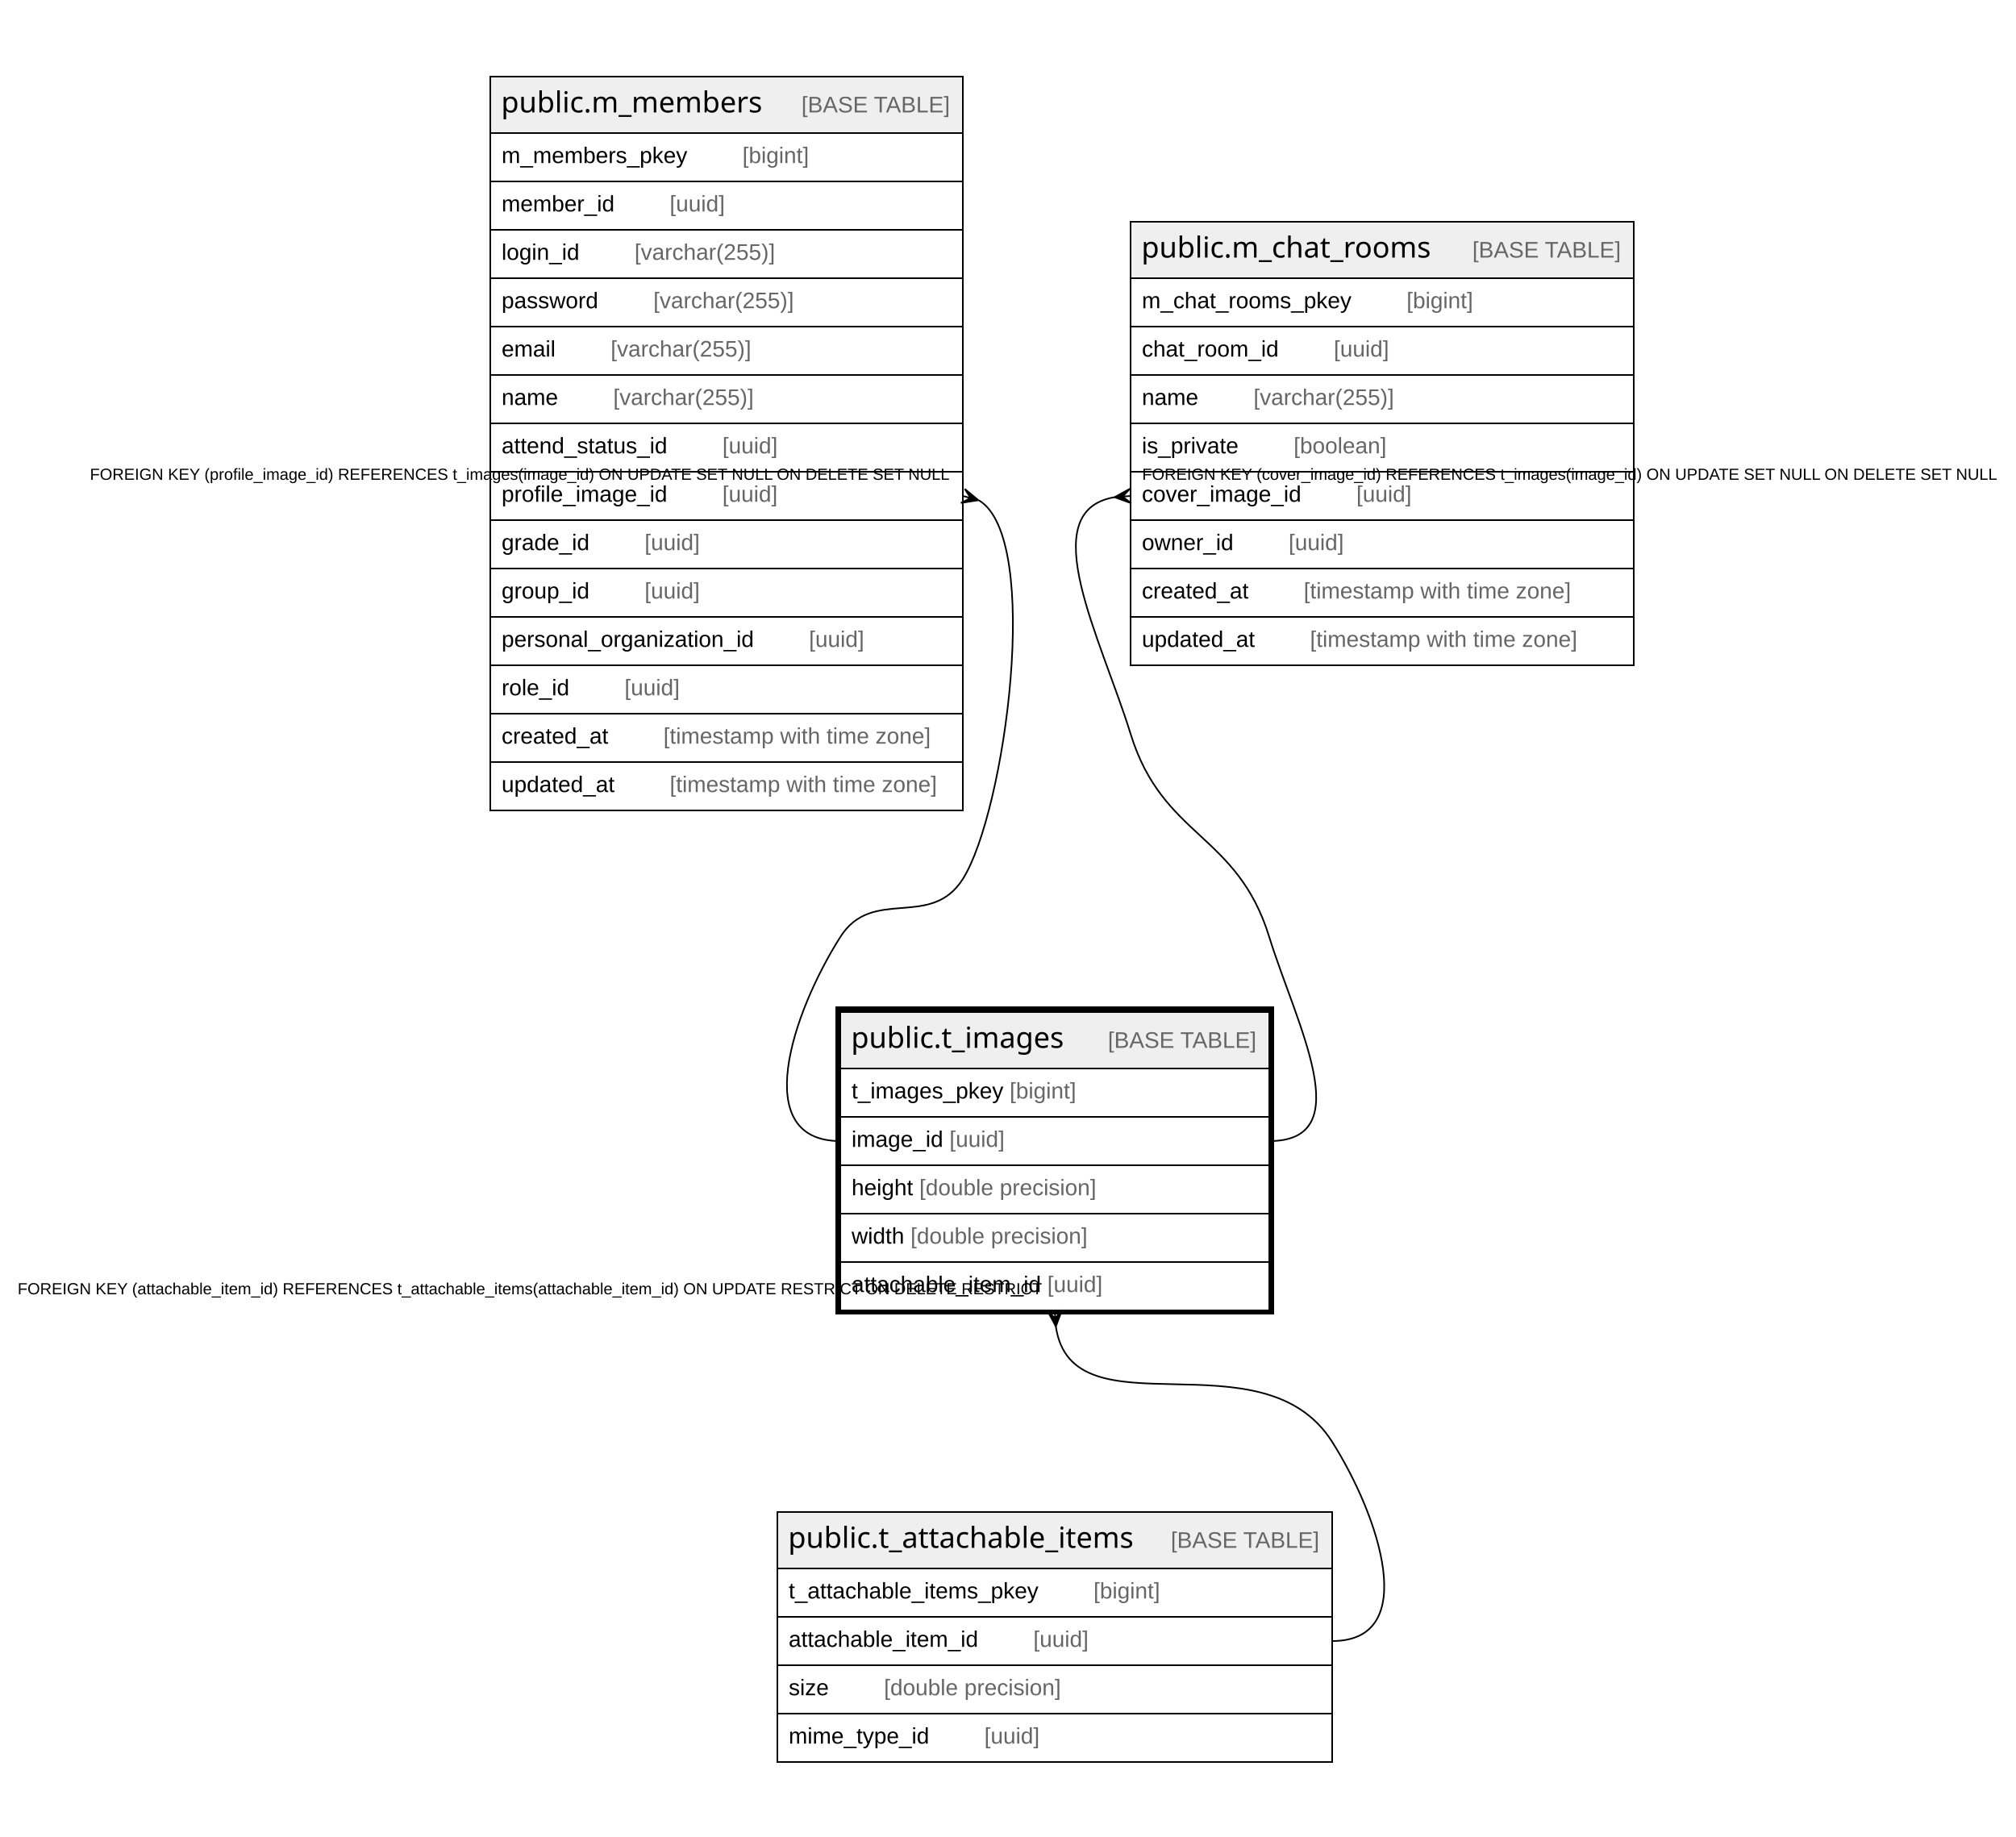
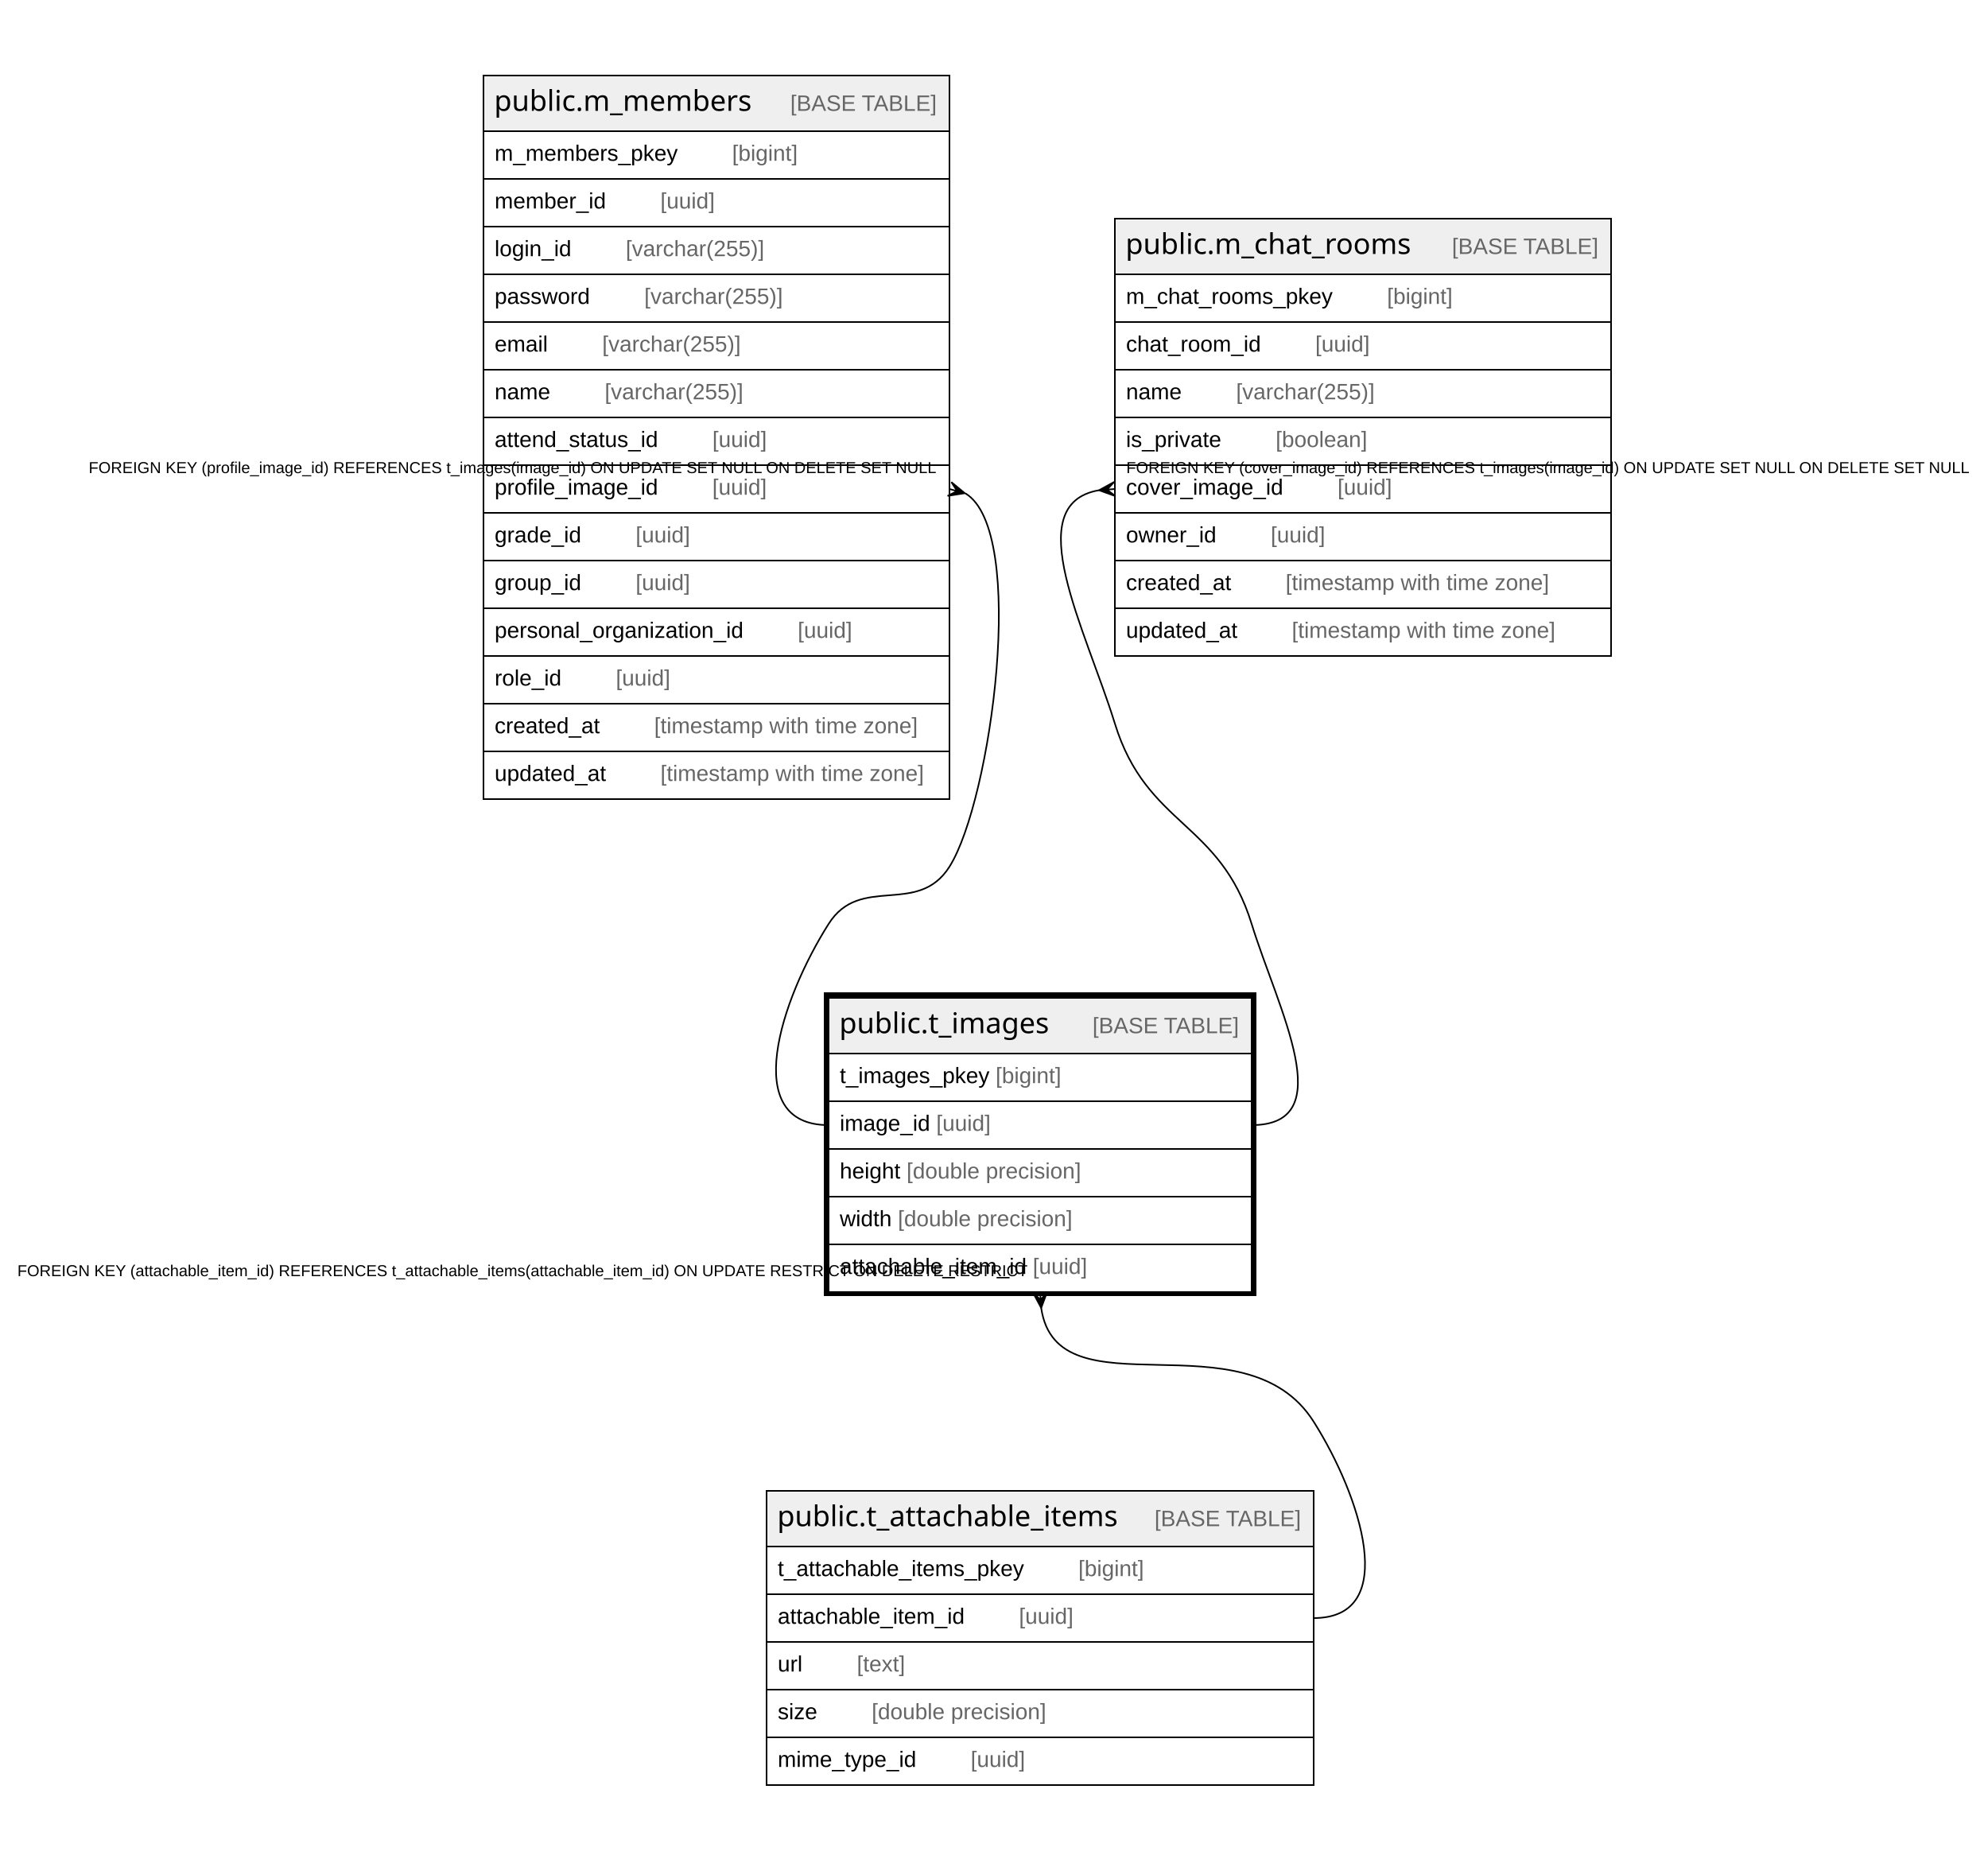
- <svg xmlns="http://www.w3.org/2000/svg" width="1250pt" height="1139pt" viewBox="0.00 0.00 1250.00 1139.00">
-   <g id="graph0" class="graph" transform="scale(1 1) rotate(0) translate(4 1135)">
-     <polygon fill="#ffffff" stroke="transparent" points="-4,4 -4,-1135 1246,-1135 1246,4 -4,4" />
+ <svg xmlns="http://www.w3.org/2000/svg" width="1250pt" height="1169pt" viewBox="0.00 0.00 1250.00 1169.00">
+   <g id="graph0" class="graph" transform="scale(1 1) rotate(0) translate(4 1165)">
+     <polygon fill="#ffffff" stroke="transparent" points="-4,4 -4,-1165 1246,-1165 1246,4 -4,4" />
    <g id="node1" class="node">
-       <polygon fill="#efefef" stroke="transparent" points="517,-472.5 517,-507.5 783,-507.5 783,-472.5 517,-472.5" />
-       <polygon fill="none" stroke="#000000" points="517,-472.5 517,-507.5 783,-507.5 783,-472.5 517,-472.5" />
-       <text text-anchor="start" x="523.705" y="-485.3" font-family="Arial Bold" font-size="18.00" fill="#000000">public.t_images</text>
-       <text text-anchor="start" x="648.727" y="-485.3" font-family="Arial" font-size="14.00" fill="#000000">    </text>
-       <text text-anchor="start" x="682.932" y="-485.3" font-family="Arial" font-size="14.00" fill="#666666">[BASE TABLE]</text>
+       <polygon fill="#efefef" stroke="transparent" points="517,-502.5 517,-537.5 783,-537.5 783,-502.5 517,-502.5" />
+       <polygon fill="none" stroke="#000000" points="517,-502.5 517,-537.5 783,-537.5 783,-502.5 517,-502.5" />
+       <text text-anchor="start" x="523.705" y="-515.3" font-family="Arial Bold" font-size="18.00" fill="#000000">public.t_images</text>
+       <text text-anchor="start" x="648.727" y="-515.3" font-family="Arial" font-size="14.00" fill="#000000">    </text>
+       <text text-anchor="start" x="682.932" y="-515.3" font-family="Arial" font-size="14.00" fill="#666666">[BASE TABLE]</text>
+       <polygon fill="none" stroke="#000000" points="517,-472.5 517,-502.5 783,-502.5 783,-472.5 517,-472.5" />
+       <text text-anchor="start" x="524" y="-483.9" font-family="Arial" font-size="14.00" fill="#000000">t_images_pkey </text>
+       <text text-anchor="start" x="622.027" y="-483.9" font-family="Arial" font-size="14.00" fill="#666666">[bigint]</text>
      <polygon fill="none" stroke="#000000" points="517,-442.5 517,-472.5 783,-472.5 783,-442.5 517,-442.5" />
-       <text text-anchor="start" x="524" y="-453.9" font-family="Arial" font-size="14.00" fill="#000000">t_images_pkey </text>
-       <text text-anchor="start" x="622.027" y="-453.9" font-family="Arial" font-size="14.00" fill="#666666">[bigint]</text>
+       <text text-anchor="start" x="524" y="-453.9" font-family="Arial" font-size="14.00" fill="#000000">image_id </text>
+       <text text-anchor="start" x="584.677" y="-453.9" font-family="Arial" font-size="14.00" fill="#666666">[uuid]</text>
      <polygon fill="none" stroke="#000000" points="517,-412.5 517,-442.5 783,-442.5 783,-412.5 517,-412.5" />
-       <text text-anchor="start" x="524" y="-423.9" font-family="Arial" font-size="14.00" fill="#000000">image_id </text>
-       <text text-anchor="start" x="584.677" y="-423.9" font-family="Arial" font-size="14.00" fill="#666666">[uuid]</text>
+       <text text-anchor="start" x="524" y="-423.9" font-family="Arial" font-size="14.00" fill="#000000">height </text>
+       <text text-anchor="start" x="566.018" y="-423.9" font-family="Arial" font-size="14.00" fill="#666666">[double precision]</text>
      <polygon fill="none" stroke="#000000" points="517,-382.5 517,-412.5 783,-412.5 783,-382.5 517,-382.5" />
-       <text text-anchor="start" x="524" y="-393.9" font-family="Arial" font-size="14.00" fill="#000000">height </text>
-       <text text-anchor="start" x="566.018" y="-393.9" font-family="Arial" font-size="14.00" fill="#666666">[double precision]</text>
+       <text text-anchor="start" x="524" y="-393.9" font-family="Arial" font-size="14.00" fill="#000000">width </text>
+       <text text-anchor="start" x="560.56" y="-393.9" font-family="Arial" font-size="14.00" fill="#666666">[double precision]</text>
      <polygon fill="none" stroke="#000000" points="517,-352.5 517,-382.5 783,-382.5 783,-352.5 517,-352.5" />
-       <text text-anchor="start" x="524" y="-363.9" font-family="Arial" font-size="14.00" fill="#000000">width </text>
-       <text text-anchor="start" x="560.56" y="-363.9" font-family="Arial" font-size="14.00" fill="#666666">[double precision]</text>
-       <polygon fill="none" stroke="#000000" points="517,-322.5 517,-352.5 783,-352.5 783,-322.5 517,-322.5" />
-       <text text-anchor="start" x="524" y="-333.9" font-family="Arial" font-size="14.00" fill="#000000">attachable_item_id </text>
-       <text text-anchor="start" x="645.369" y="-333.9" font-family="Arial" font-size="14.00" fill="#666666">[uuid]</text>
-       <polygon fill="none" stroke="#000000" stroke-width="3" points="515.5,-321.5 515.5,-509.5 784.5,-509.5 784.5,-321.5 515.5,-321.5" />
+       <text text-anchor="start" x="524" y="-363.9" font-family="Arial" font-size="14.00" fill="#000000">attachable_item_id </text>
+       <text text-anchor="start" x="645.369" y="-363.9" font-family="Arial" font-size="14.00" fill="#666666">[uuid]</text>
+       <polygon fill="none" stroke="#000000" stroke-width="3" points="515.5,-351.5 515.5,-539.5 784.5,-539.5 784.5,-351.5 515.5,-351.5" />
    </g>
    <g id="node4" class="node">
-       <polygon fill="#efefef" stroke="transparent" points="478,-162.5 478,-197.5 822,-197.5 822,-162.5 478,-162.5" />
-       <polygon fill="none" stroke="#000000" points="478,-162.5 478,-197.5 822,-197.5 822,-162.5 478,-162.5" />
-       <text text-anchor="start" x="484.689" y="-175.3" font-family="Arial Bold" font-size="18.00" fill="#000000">public.t_attachable_items</text>
-       <text text-anchor="start" x="687.743" y="-175.3" font-family="Arial" font-size="14.00" fill="#000000">    </text>
-       <text text-anchor="start" x="721.948" y="-175.3" font-family="Arial" font-size="14.00" fill="#666666">[BASE TABLE]</text>
+       <polygon fill="#efefef" stroke="transparent" points="478,-192.5 478,-227.5 822,-227.5 822,-192.5 478,-192.5" />
+       <polygon fill="none" stroke="#000000" points="478,-192.5 478,-227.5 822,-227.5 822,-192.5 478,-192.5" />
+       <text text-anchor="start" x="484.689" y="-205.3" font-family="Arial Bold" font-size="18.00" fill="#000000">public.t_attachable_items</text>
+       <text text-anchor="start" x="687.743" y="-205.3" font-family="Arial" font-size="14.00" fill="#000000">    </text>
+       <text text-anchor="start" x="721.948" y="-205.3" font-family="Arial" font-size="14.00" fill="#666666">[BASE TABLE]</text>
+       <polygon fill="none" stroke="#000000" points="478,-162.5 478,-192.5 822,-192.5 822,-162.5 478,-162.5" />
+       <text text-anchor="start" x="485" y="-173.9" font-family="Arial" font-size="14.00" fill="#000000">t_attachable_items_pkey    </text>
+       <text text-anchor="start" x="674.032" y="-173.9" font-family="Arial" font-size="14.00" fill="#666666">[bigint]</text>
      <polygon fill="none" stroke="#000000" points="478,-132.5 478,-162.5 822,-162.5 822,-132.5 478,-132.5" />
-       <text text-anchor="start" x="485" y="-143.9" font-family="Arial" font-size="14.00" fill="#000000">t_attachable_items_pkey    </text>
-       <text text-anchor="start" x="674.032" y="-143.9" font-family="Arial" font-size="14.00" fill="#666666">[bigint]</text>
+       <text text-anchor="start" x="485" y="-143.9" font-family="Arial" font-size="14.00" fill="#000000">attachable_item_id    </text>
+       <text text-anchor="start" x="636.683" y="-143.9" font-family="Arial" font-size="14.00" fill="#666666">[uuid]</text>
      <polygon fill="none" stroke="#000000" points="478,-102.5 478,-132.5 822,-132.5 822,-102.5 478,-102.5" />
-       <text text-anchor="start" x="485" y="-113.9" font-family="Arial" font-size="14.00" fill="#000000">attachable_item_id    </text>
-       <text text-anchor="start" x="636.683" y="-113.9" font-family="Arial" font-size="14.00" fill="#666666">[uuid]</text>
+       <text text-anchor="start" x="485" y="-113.9" font-family="Arial" font-size="14.00" fill="#000000">url    </text>
+       <text text-anchor="start" x="534.755" y="-113.9" font-family="Arial" font-size="14.00" fill="#666666">[text]</text>
      <polygon fill="none" stroke="#000000" points="478,-72.5 478,-102.5 822,-102.5 822,-72.5 478,-72.5" />
      <text text-anchor="start" x="485" y="-83.9" font-family="Arial" font-size="14.00" fill="#000000">size    </text>
      <text text-anchor="start" x="544.094" y="-83.9" font-family="Arial" font-size="14.00" fill="#666666">[double precision]</text>
      <polygon fill="none" stroke="#000000" points="478,-42.5 478,-72.5 822,-72.5 822,-42.5 478,-42.5" />
      <text text-anchor="start" x="485" y="-53.9" font-family="Arial" font-size="14.00" fill="#000000">mime_type_id    </text>
      <text text-anchor="start" x="606.325" y="-53.9" font-family="Arial" font-size="14.00" fill="#666666">[uuid]</text>
    </g>
    <g id="edge3" class="edge">
-       <path fill="none" stroke="#000000" d="M650.686,-312.453C660.744,-244.047 778.712,-309.412 822,-241 851.349,-194.617 876.889,-117.5 822,-117.5" />
-       <polygon fill="#000000" stroke="#000000" points="650.681,-312.523 645.51,-322.194 650.341,-317.512 650,-322.5 650,-322.5 650,-322.5 650.341,-317.512 654.49,-322.806 650.681,-312.523 650.681,-312.523" />
-       <text text-anchor="start" x="6.918" y="-332.5" font-family="Arial" font-size="10.00" fill="#000000">FOREIGN KEY (attachable_item_id) REFERENCES t_attachable_items(attachable_item_id) ON UPDATE RESTRICT ON DELETE RESTRICT</text>
+       <path fill="none" stroke="#000000" d="M650.686,-342.453C660.744,-274.047 778.712,-339.412 822,-271 851.349,-224.617 876.889,-147.5 822,-147.5" />
+       <polygon fill="#000000" stroke="#000000" points="650.681,-342.523 645.51,-352.194 650.341,-347.512 650,-352.5 650,-352.5 650,-352.5 650.341,-347.512 654.49,-352.806 650.681,-342.523 650.681,-342.523" />
+       <text text-anchor="start" x="6.918" y="-362.5" font-family="Arial" font-size="10.00" fill="#000000">FOREIGN KEY (attachable_item_id) REFERENCES t_attachable_items(attachable_item_id) ON UPDATE RESTRICT ON DELETE RESTRICT</text>
    </g>
    <g id="node2" class="node">
-       <polygon fill="#efefef" stroke="transparent" points="300,-1052.5 300,-1087.5 593,-1087.5 593,-1052.5 300,-1052.5" />
-       <polygon fill="none" stroke="#000000" points="300,-1052.5 300,-1087.5 593,-1087.5 593,-1052.5 300,-1052.5" />
-       <text text-anchor="start" x="306.715" y="-1065.3" font-family="Arial Bold" font-size="18.00" fill="#000000">public.m_members</text>
-       <text text-anchor="start" x="458.717" y="-1065.3" font-family="Arial" font-size="14.00" fill="#000000">    </text>
-       <text text-anchor="start" x="492.922" y="-1065.3" font-family="Arial" font-size="14.00" fill="#666666">[BASE TABLE]</text>
+       <polygon fill="#efefef" stroke="transparent" points="300,-1082.5 300,-1117.5 593,-1117.5 593,-1082.5 300,-1082.5" />
+       <polygon fill="none" stroke="#000000" points="300,-1082.5 300,-1117.5 593,-1117.5 593,-1082.5 300,-1082.5" />
+       <text text-anchor="start" x="306.715" y="-1095.3" font-family="Arial Bold" font-size="18.00" fill="#000000">public.m_members</text>
+       <text text-anchor="start" x="458.717" y="-1095.3" font-family="Arial" font-size="14.00" fill="#000000">    </text>
+       <text text-anchor="start" x="492.922" y="-1095.3" font-family="Arial" font-size="14.00" fill="#666666">[BASE TABLE]</text>
+       <polygon fill="none" stroke="#000000" points="300,-1052.5 300,-1082.5 593,-1082.5 593,-1052.5 300,-1052.5" />
+       <text text-anchor="start" x="307" y="-1063.9" font-family="Arial" font-size="14.00" fill="#000000">m_members_pkey    </text>
+       <text text-anchor="start" x="456.325" y="-1063.9" font-family="Arial" font-size="14.00" fill="#666666">[bigint]</text>
      <polygon fill="none" stroke="#000000" points="300,-1022.5 300,-1052.5 593,-1052.5 593,-1022.5 300,-1022.5" />
-       <text text-anchor="start" x="307" y="-1033.9" font-family="Arial" font-size="14.00" fill="#000000">m_members_pkey    </text>
-       <text text-anchor="start" x="456.325" y="-1033.9" font-family="Arial" font-size="14.00" fill="#666666">[bigint]</text>
+       <text text-anchor="start" x="307" y="-1033.9" font-family="Arial" font-size="14.00" fill="#000000">member_id    </text>
+       <text text-anchor="start" x="411.206" y="-1033.9" font-family="Arial" font-size="14.00" fill="#666666">[uuid]</text>
      <polygon fill="none" stroke="#000000" points="300,-992.5 300,-1022.5 593,-1022.5 593,-992.5 300,-992.5" />
-       <text text-anchor="start" x="307" y="-1003.9" font-family="Arial" font-size="14.00" fill="#000000">member_id    </text>
-       <text text-anchor="start" x="411.206" y="-1003.9" font-family="Arial" font-size="14.00" fill="#666666">[uuid]</text>
+       <text text-anchor="start" x="307" y="-1003.9" font-family="Arial" font-size="14.00" fill="#000000">login_id    </text>
+       <text text-anchor="start" x="389.438" y="-1003.9" font-family="Arial" font-size="14.00" fill="#666666">[varchar(255)]</text>
      <polygon fill="none" stroke="#000000" points="300,-962.5 300,-992.5 593,-992.5 593,-962.5 300,-962.5" />
-       <text text-anchor="start" x="307" y="-973.9" font-family="Arial" font-size="14.00" fill="#000000">login_id    </text>
-       <text text-anchor="start" x="389.438" y="-973.9" font-family="Arial" font-size="14.00" fill="#666666">[varchar(255)]</text>
+       <text text-anchor="start" x="307" y="-973.9" font-family="Arial" font-size="14.00" fill="#000000">password    </text>
+       <text text-anchor="start" x="401.102" y="-973.9" font-family="Arial" font-size="14.00" fill="#666666">[varchar(255)]</text>
      <polygon fill="none" stroke="#000000" points="300,-932.5 300,-962.5 593,-962.5 593,-932.5 300,-932.5" />
-       <text text-anchor="start" x="307" y="-943.9" font-family="Arial" font-size="14.00" fill="#000000">password    </text>
-       <text text-anchor="start" x="401.102" y="-943.9" font-family="Arial" font-size="14.00" fill="#666666">[varchar(255)]</text>
+       <text text-anchor="start" x="307" y="-943.9" font-family="Arial" font-size="14.00" fill="#000000">email    </text>
+       <text text-anchor="start" x="374.644" y="-943.9" font-family="Arial" font-size="14.00" fill="#666666">[varchar(255)]</text>
      <polygon fill="none" stroke="#000000" points="300,-902.5 300,-932.5 593,-932.5 593,-902.5 300,-902.5" />
-       <text text-anchor="start" x="307" y="-913.9" font-family="Arial" font-size="14.00" fill="#000000">email    </text>
-       <text text-anchor="start" x="374.644" y="-913.9" font-family="Arial" font-size="14.00" fill="#666666">[varchar(255)]</text>
+       <text text-anchor="start" x="307" y="-913.9" font-family="Arial" font-size="14.00" fill="#000000">name    </text>
+       <text text-anchor="start" x="376.213" y="-913.9" font-family="Arial" font-size="14.00" fill="#666666">[varchar(255)]</text>
      <polygon fill="none" stroke="#000000" points="300,-872.5 300,-902.5 593,-902.5 593,-872.5 300,-872.5" />
-       <text text-anchor="start" x="307" y="-883.9" font-family="Arial" font-size="14.00" fill="#000000">name    </text>
-       <text text-anchor="start" x="376.213" y="-883.9" font-family="Arial" font-size="14.00" fill="#666666">[varchar(255)]</text>
+       <text text-anchor="start" x="307" y="-883.9" font-family="Arial" font-size="14.00" fill="#000000">attend_status_id    </text>
+       <text text-anchor="start" x="443.917" y="-883.9" font-family="Arial" font-size="14.00" fill="#666666">[uuid]</text>
      <polygon fill="none" stroke="#000000" points="300,-842.5 300,-872.5 593,-872.5 593,-842.5 300,-842.5" />
-       <text text-anchor="start" x="307" y="-853.9" font-family="Arial" font-size="14.00" fill="#000000">attend_status_id    </text>
-       <text text-anchor="start" x="443.917" y="-853.9" font-family="Arial" font-size="14.00" fill="#666666">[uuid]</text>
+       <text text-anchor="start" x="307" y="-853.9" font-family="Arial" font-size="14.00" fill="#000000">profile_image_id    </text>
+       <text text-anchor="start" x="443.886" y="-853.9" font-family="Arial" font-size="14.00" fill="#666666">[uuid]</text>
      <polygon fill="none" stroke="#000000" points="300,-812.5 300,-842.5 593,-842.5 593,-812.5 300,-812.5" />
-       <text text-anchor="start" x="307" y="-823.9" font-family="Arial" font-size="14.00" fill="#000000">profile_image_id    </text>
-       <text text-anchor="start" x="443.886" y="-823.9" font-family="Arial" font-size="14.00" fill="#666666">[uuid]</text>
+       <text text-anchor="start" x="307" y="-823.9" font-family="Arial" font-size="14.00" fill="#000000">grade_id    </text>
+       <text text-anchor="start" x="395.668" y="-823.9" font-family="Arial" font-size="14.00" fill="#666666">[uuid]</text>
      <polygon fill="none" stroke="#000000" points="300,-782.5 300,-812.5 593,-812.5 593,-782.5 300,-782.5" />
-       <text text-anchor="start" x="307" y="-793.9" font-family="Arial" font-size="14.00" fill="#000000">grade_id    </text>
+       <text text-anchor="start" x="307" y="-793.9" font-family="Arial" font-size="14.00" fill="#000000">group_id    </text>
      <text text-anchor="start" x="395.668" y="-793.9" font-family="Arial" font-size="14.00" fill="#666666">[uuid]</text>
      <polygon fill="none" stroke="#000000" points="300,-752.5 300,-782.5 593,-782.5 593,-752.5 300,-752.5" />
-       <text text-anchor="start" x="307" y="-763.9" font-family="Arial" font-size="14.00" fill="#000000">group_id    </text>
-       <text text-anchor="start" x="395.668" y="-763.9" font-family="Arial" font-size="14.00" fill="#666666">[uuid]</text>
+       <text text-anchor="start" x="307" y="-763.9" font-family="Arial" font-size="14.00" fill="#000000">personal_organization_id    </text>
+       <text text-anchor="start" x="497.582" y="-763.9" font-family="Arial" font-size="14.00" fill="#666666">[uuid]</text>
      <polygon fill="none" stroke="#000000" points="300,-722.5 300,-752.5 593,-752.5 593,-722.5 300,-722.5" />
-       <text text-anchor="start" x="307" y="-733.9" font-family="Arial" font-size="14.00" fill="#000000">personal_organization_id    </text>
-       <text text-anchor="start" x="497.582" y="-733.9" font-family="Arial" font-size="14.00" fill="#666666">[uuid]</text>
+       <text text-anchor="start" x="307" y="-733.9" font-family="Arial" font-size="14.00" fill="#000000">role_id    </text>
+       <text text-anchor="start" x="383.209" y="-733.9" font-family="Arial" font-size="14.00" fill="#666666">[uuid]</text>
      <polygon fill="none" stroke="#000000" points="300,-692.5 300,-722.5 593,-722.5 593,-692.5 300,-692.5" />
-       <text text-anchor="start" x="307" y="-703.9" font-family="Arial" font-size="14.00" fill="#000000">role_id    </text>
-       <text text-anchor="start" x="383.209" y="-703.9" font-family="Arial" font-size="14.00" fill="#666666">[uuid]</text>
+       <text text-anchor="start" x="307" y="-703.9" font-family="Arial" font-size="14.00" fill="#000000">created_at    </text>
+       <text text-anchor="start" x="407.342" y="-703.9" font-family="Arial" font-size="14.00" fill="#666666">[timestamp with time zone]</text>
      <polygon fill="none" stroke="#000000" points="300,-662.5 300,-692.5 593,-692.5 593,-662.5 300,-662.5" />
-       <text text-anchor="start" x="307" y="-673.9" font-family="Arial" font-size="14.00" fill="#000000">created_at    </text>
-       <text text-anchor="start" x="407.342" y="-673.9" font-family="Arial" font-size="14.00" fill="#666666">[timestamp with time zone]</text>
-       <polygon fill="none" stroke="#000000" points="300,-632.5 300,-662.5 593,-662.5 593,-632.5 300,-632.5" />
-       <text text-anchor="start" x="307" y="-643.9" font-family="Arial" font-size="14.00" fill="#000000">updated_at    </text>
-       <text text-anchor="start" x="411.247" y="-643.9" font-family="Arial" font-size="14.00" fill="#666666">[timestamp with time zone]</text>
+       <text text-anchor="start" x="307" y="-673.9" font-family="Arial" font-size="14.00" fill="#000000">updated_at    </text>
+       <text text-anchor="start" x="411.247" y="-673.9" font-family="Arial" font-size="14.00" fill="#666666">[timestamp with time zone]</text>
    </g>
    <g id="edge1" class="edge">
-       <path fill="none" stroke="#000000" d="M603.011,-824.758C642.307,-801.106 619.239,-631.462 593,-590 573.013,-558.417 536.987,-585.583 517,-554 486.935,-506.492 460.778,-427.5 517,-427.5" />
-       <polygon fill="#000000" stroke="#000000" points="602.645,-824.858 591.811,-823.16 597.822,-826.179 593,-827.5 593,-827.5 593,-827.5 597.822,-826.179 594.189,-831.84 602.645,-824.858 602.645,-824.858" />
-       <text text-anchor="start" x="51.764" y="-837.5" font-family="Arial" font-size="10.00" fill="#000000">FOREIGN KEY (profile_image_id) REFERENCES t_images(image_id) ON UPDATE SET NULL ON DELETE SET NULL</text>
+       <path fill="none" stroke="#000000" d="M603.011,-854.758C642.307,-831.106 619.239,-661.462 593,-620 573.013,-588.417 536.987,-615.583 517,-584 486.935,-536.492 460.778,-457.5 517,-457.5" />
+       <polygon fill="#000000" stroke="#000000" points="602.645,-854.858 591.811,-853.16 597.822,-856.179 593,-857.5 593,-857.5 593,-857.5 597.822,-856.179 594.189,-861.84 602.645,-854.858 602.645,-854.858" />
+       <text text-anchor="start" x="51.764" y="-867.5" font-family="Arial" font-size="10.00" fill="#000000">FOREIGN KEY (profile_image_id) REFERENCES t_images(image_id) ON UPDATE SET NULL ON DELETE SET NULL</text>
    </g>
    <g id="node3" class="node">
-       <polygon fill="#efefef" stroke="transparent" points="697,-962.5 697,-997.5 1009,-997.5 1009,-962.5 697,-962.5" />
-       <polygon fill="none" stroke="#000000" points="697,-962.5 697,-997.5 1009,-997.5 1009,-962.5 697,-962.5" />
-       <text text-anchor="start" x="703.703" y="-975.3" font-family="Arial Bold" font-size="18.00" fill="#000000">public.m_chat_rooms</text>
-       <text text-anchor="start" x="874.729" y="-975.3" font-family="Arial" font-size="14.00" fill="#000000">    </text>
-       <text text-anchor="start" x="908.933" y="-975.3" font-family="Arial" font-size="14.00" fill="#666666">[BASE TABLE]</text>
+       <polygon fill="#efefef" stroke="transparent" points="697,-992.5 697,-1027.5 1009,-1027.5 1009,-992.5 697,-992.5" />
+       <polygon fill="none" stroke="#000000" points="697,-992.5 697,-1027.5 1009,-1027.5 1009,-992.5 697,-992.5" />
+       <text text-anchor="start" x="703.703" y="-1005.3" font-family="Arial Bold" font-size="18.00" fill="#000000">public.m_chat_rooms</text>
+       <text text-anchor="start" x="874.729" y="-1005.3" font-family="Arial" font-size="14.00" fill="#000000">    </text>
+       <text text-anchor="start" x="908.933" y="-1005.3" font-family="Arial" font-size="14.00" fill="#666666">[BASE TABLE]</text>
+       <polygon fill="none" stroke="#000000" points="697,-962.5 697,-992.5 1009,-992.5 1009,-962.5 697,-962.5" />
+       <text text-anchor="start" x="704" y="-973.9" font-family="Arial" font-size="14.00" fill="#000000">m_chat_rooms_pkey    </text>
+       <text text-anchor="start" x="868.121" y="-973.9" font-family="Arial" font-size="14.00" fill="#666666">[bigint]</text>
      <polygon fill="none" stroke="#000000" points="697,-932.5 697,-962.5 1009,-962.5 1009,-932.5 697,-932.5" />
-       <text text-anchor="start" x="704" y="-943.9" font-family="Arial" font-size="14.00" fill="#000000">m_chat_rooms_pkey    </text>
-       <text text-anchor="start" x="868.121" y="-943.9" font-family="Arial" font-size="14.00" fill="#666666">[bigint]</text>
+       <text text-anchor="start" x="704" y="-943.9" font-family="Arial" font-size="14.00" fill="#000000">chat_room_id    </text>
+       <text text-anchor="start" x="823.001" y="-943.9" font-family="Arial" font-size="14.00" fill="#666666">[uuid]</text>
      <polygon fill="none" stroke="#000000" points="697,-902.5 697,-932.5 1009,-932.5 1009,-902.5 697,-902.5" />
-       <text text-anchor="start" x="704" y="-913.9" font-family="Arial" font-size="14.00" fill="#000000">chat_room_id    </text>
-       <text text-anchor="start" x="823.001" y="-913.9" font-family="Arial" font-size="14.00" fill="#666666">[uuid]</text>
+       <text text-anchor="start" x="704" y="-913.9" font-family="Arial" font-size="14.00" fill="#000000">name    </text>
+       <text text-anchor="start" x="773.213" y="-913.9" font-family="Arial" font-size="14.00" fill="#666666">[varchar(255)]</text>
      <polygon fill="none" stroke="#000000" points="697,-872.5 697,-902.5 1009,-902.5 1009,-872.5 697,-872.5" />
-       <text text-anchor="start" x="704" y="-883.9" font-family="Arial" font-size="14.00" fill="#000000">name    </text>
-       <text text-anchor="start" x="773.213" y="-883.9" font-family="Arial" font-size="14.00" fill="#666666">[varchar(255)]</text>
+       <text text-anchor="start" x="704" y="-883.9" font-family="Arial" font-size="14.00" fill="#000000">is_private    </text>
+       <text text-anchor="start" x="798.1" y="-883.9" font-family="Arial" font-size="14.00" fill="#666666">[boolean]</text>
      <polygon fill="none" stroke="#000000" points="697,-842.5 697,-872.5 1009,-872.5 1009,-842.5 697,-842.5" />
-       <text text-anchor="start" x="704" y="-853.9" font-family="Arial" font-size="14.00" fill="#000000">is_private    </text>
-       <text text-anchor="start" x="798.1" y="-853.9" font-family="Arial" font-size="14.00" fill="#666666">[boolean]</text>
+       <text text-anchor="start" x="704" y="-853.9" font-family="Arial" font-size="14.00" fill="#000000">cover_image_id    </text>
+       <text text-anchor="start" x="837" y="-853.9" font-family="Arial" font-size="14.00" fill="#666666">[uuid]</text>
      <polygon fill="none" stroke="#000000" points="697,-812.5 697,-842.5 1009,-842.5 1009,-812.5 697,-812.5" />
-       <text text-anchor="start" x="704" y="-823.9" font-family="Arial" font-size="14.00" fill="#000000">cover_image_id    </text>
-       <text text-anchor="start" x="837" y="-823.9" font-family="Arial" font-size="14.00" fill="#666666">[uuid]</text>
+       <text text-anchor="start" x="704" y="-823.9" font-family="Arial" font-size="14.00" fill="#000000">owner_id    </text>
+       <text text-anchor="start" x="794.992" y="-823.9" font-family="Arial" font-size="14.00" fill="#666666">[uuid]</text>
      <polygon fill="none" stroke="#000000" points="697,-782.5 697,-812.5 1009,-812.5 1009,-782.5 697,-782.5" />
-       <text text-anchor="start" x="704" y="-793.9" font-family="Arial" font-size="14.00" fill="#000000">owner_id    </text>
-       <text text-anchor="start" x="794.992" y="-793.9" font-family="Arial" font-size="14.00" fill="#666666">[uuid]</text>
+       <text text-anchor="start" x="704" y="-793.9" font-family="Arial" font-size="14.00" fill="#000000">created_at    </text>
+       <text text-anchor="start" x="804.342" y="-793.9" font-family="Arial" font-size="14.00" fill="#666666">[timestamp with time zone]</text>
      <polygon fill="none" stroke="#000000" points="697,-752.5 697,-782.5 1009,-782.5 1009,-752.5 697,-752.5" />
-       <text text-anchor="start" x="704" y="-763.9" font-family="Arial" font-size="14.00" fill="#000000">created_at    </text>
-       <text text-anchor="start" x="804.342" y="-763.9" font-family="Arial" font-size="14.00" fill="#666666">[timestamp with time zone]</text>
-       <polygon fill="none" stroke="#000000" points="697,-722.5 697,-752.5 1009,-752.5 1009,-722.5 697,-722.5" />
-       <text text-anchor="start" x="704" y="-733.9" font-family="Arial" font-size="14.00" fill="#000000">updated_at    </text>
-       <text text-anchor="start" x="808.247" y="-733.9" font-family="Arial" font-size="14.00" fill="#666666">[timestamp with time zone]</text>
+       <text text-anchor="start" x="704" y="-763.9" font-family="Arial" font-size="14.00" fill="#000000">updated_at    </text>
+       <text text-anchor="start" x="808.247" y="-763.9" font-family="Arial" font-size="14.00" fill="#666666">[timestamp with time zone]</text>
    </g>
    <g id="edge2" class="edge">
-       <path fill="none" stroke="#000000" d="M686.911,-826.703C636.594,-817.958 678.756,-739.09 697,-680 717.001,-615.217 762.999,-618.783 783,-554 799.586,-500.28 839.222,-427.5 783,-427.5" />
-       <polygon fill="#000000" stroke="#000000" points="687.031,-826.712 696.645,-831.986 692.015,-827.106 697,-827.5 697,-827.5 697,-827.5 692.015,-827.106 697.355,-823.014 687.031,-826.712 687.031,-826.712" />
-       <text text-anchor="start" x="704.152" y="-837.5" font-family="Arial" font-size="10.00" fill="#000000">FOREIGN KEY (cover_image_id) REFERENCES t_images(image_id) ON UPDATE SET NULL ON DELETE SET NULL</text>
+       <path fill="none" stroke="#000000" d="M686.911,-856.703C636.594,-847.958 678.756,-769.09 697,-710 717.001,-645.217 762.999,-648.783 783,-584 799.586,-530.28 839.222,-457.5 783,-457.5" />
+       <polygon fill="#000000" stroke="#000000" points="687.031,-856.712 696.645,-861.986 692.015,-857.106 697,-857.5 697,-857.5 697,-857.5 692.015,-857.106 697.355,-853.014 687.031,-856.712 687.031,-856.712" />
+       <text text-anchor="start" x="704.152" y="-867.5" font-family="Arial" font-size="10.00" fill="#000000">FOREIGN KEY (cover_image_id) REFERENCES t_images(image_id) ON UPDATE SET NULL ON DELETE SET NULL</text>
    </g>
  </g>
</svg>
